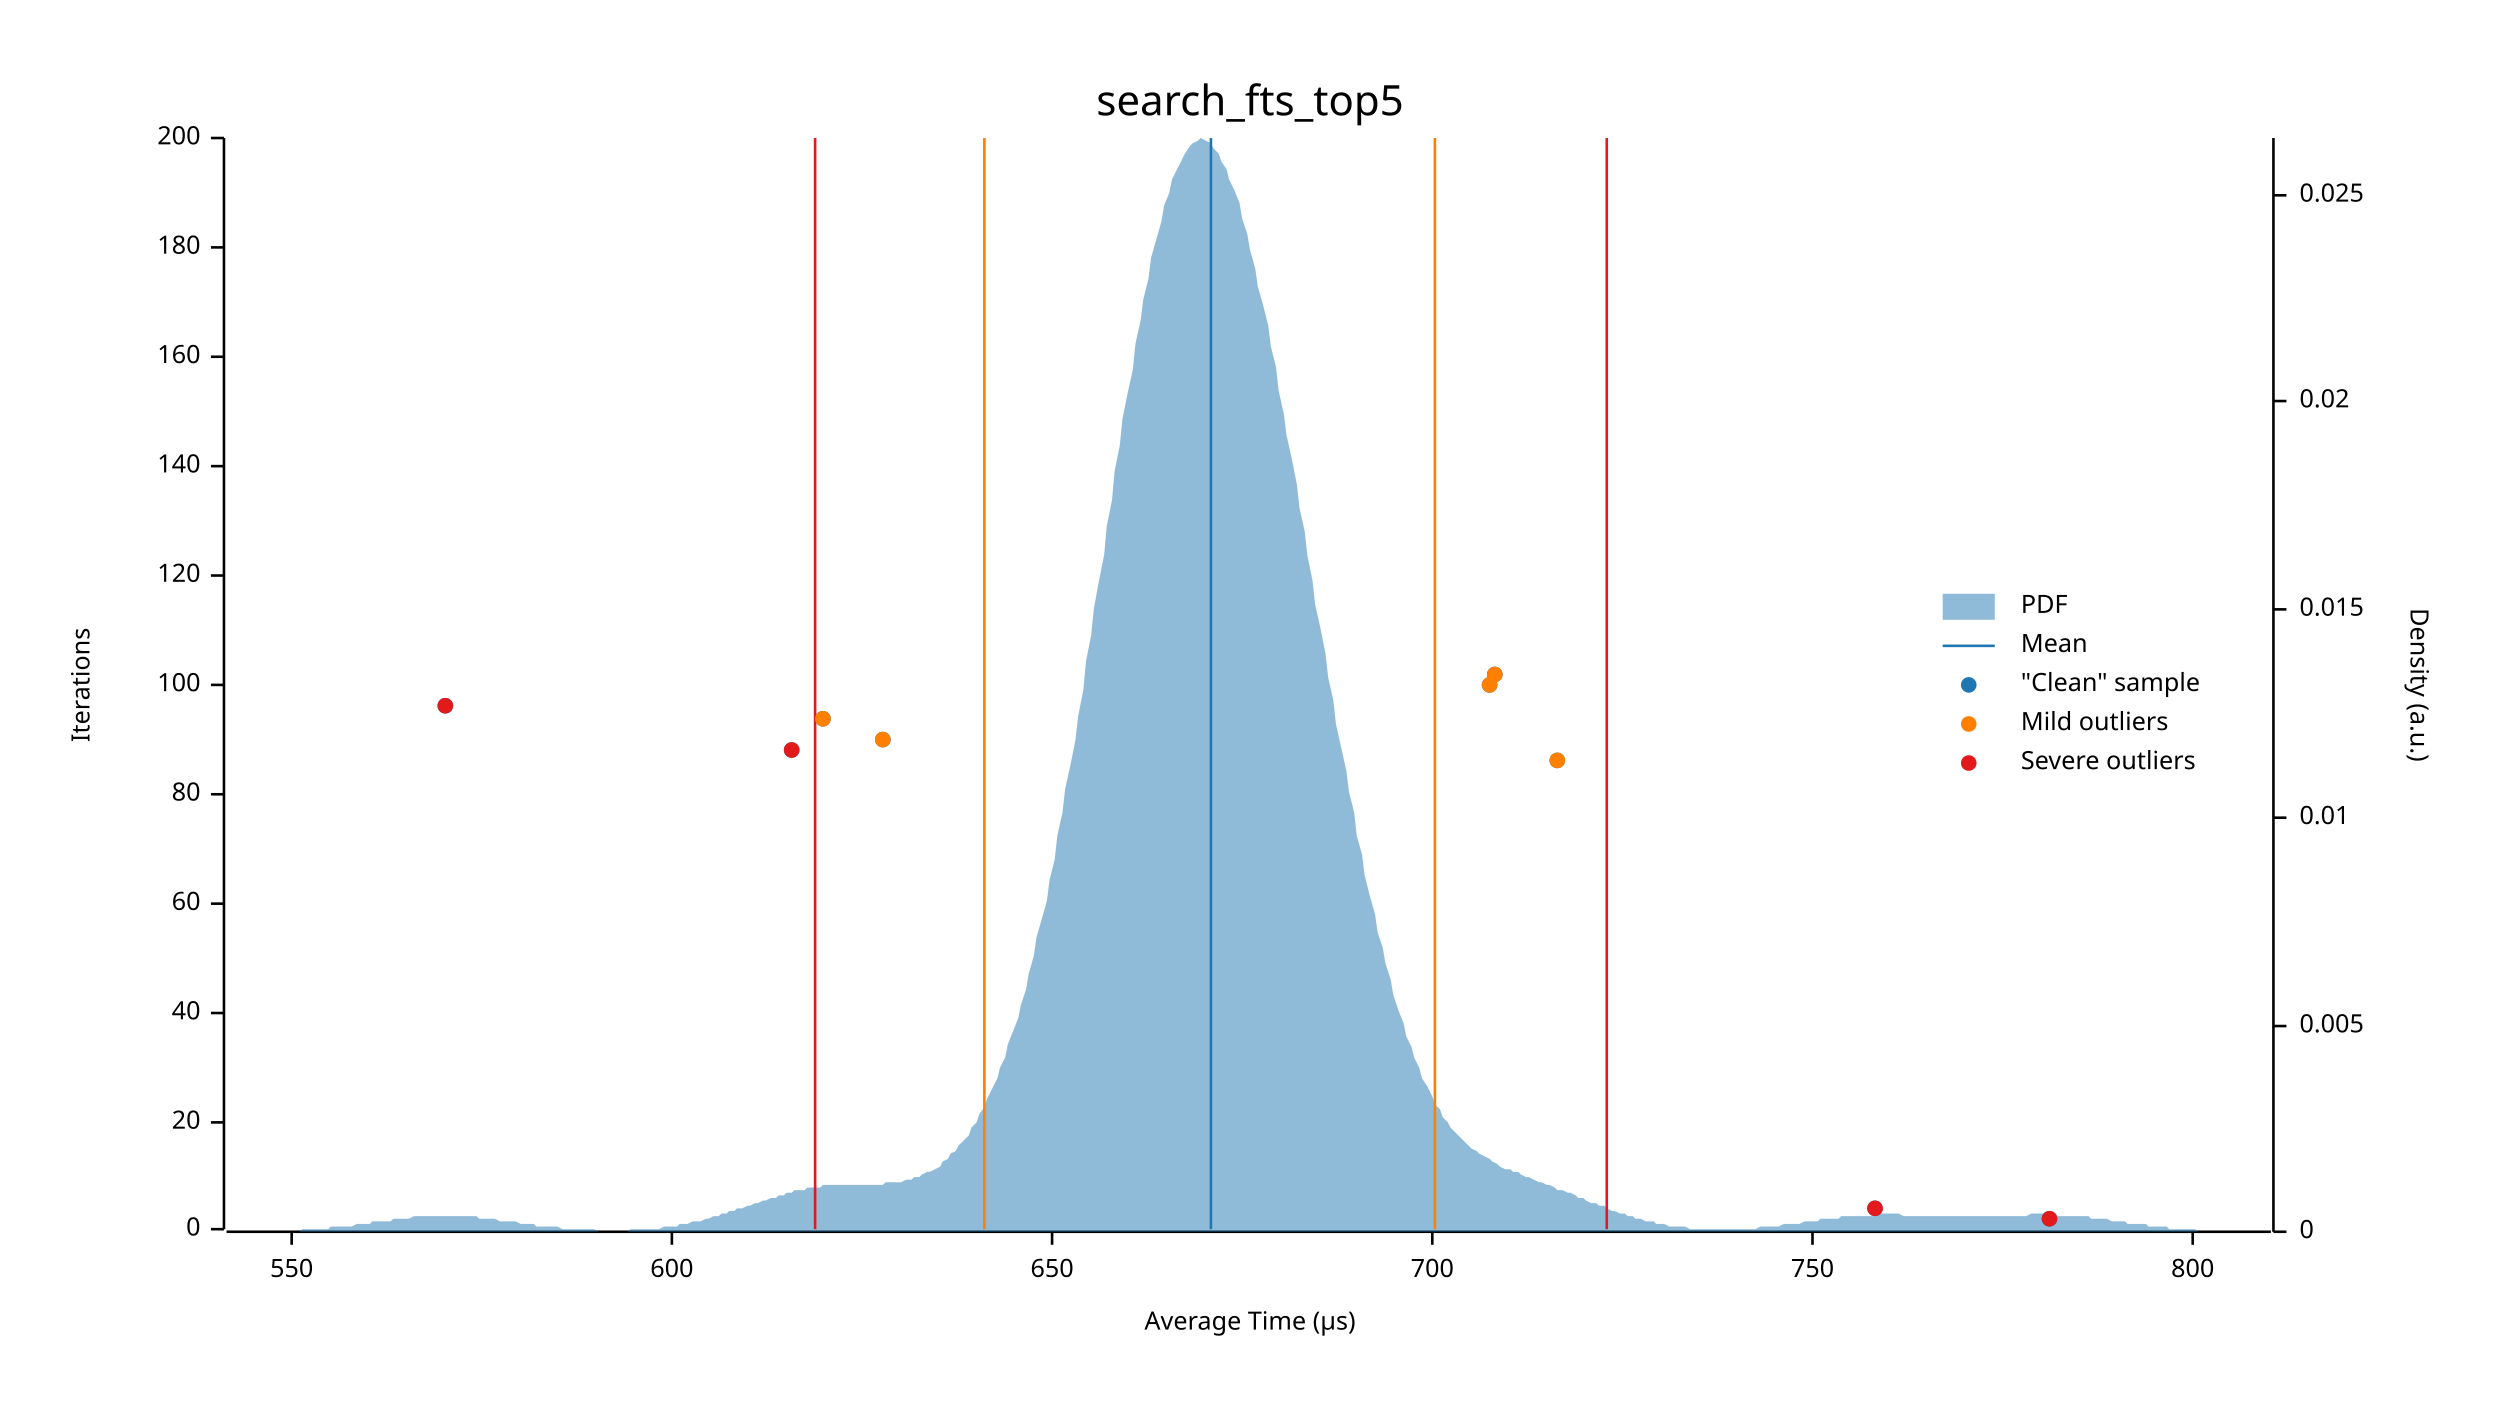
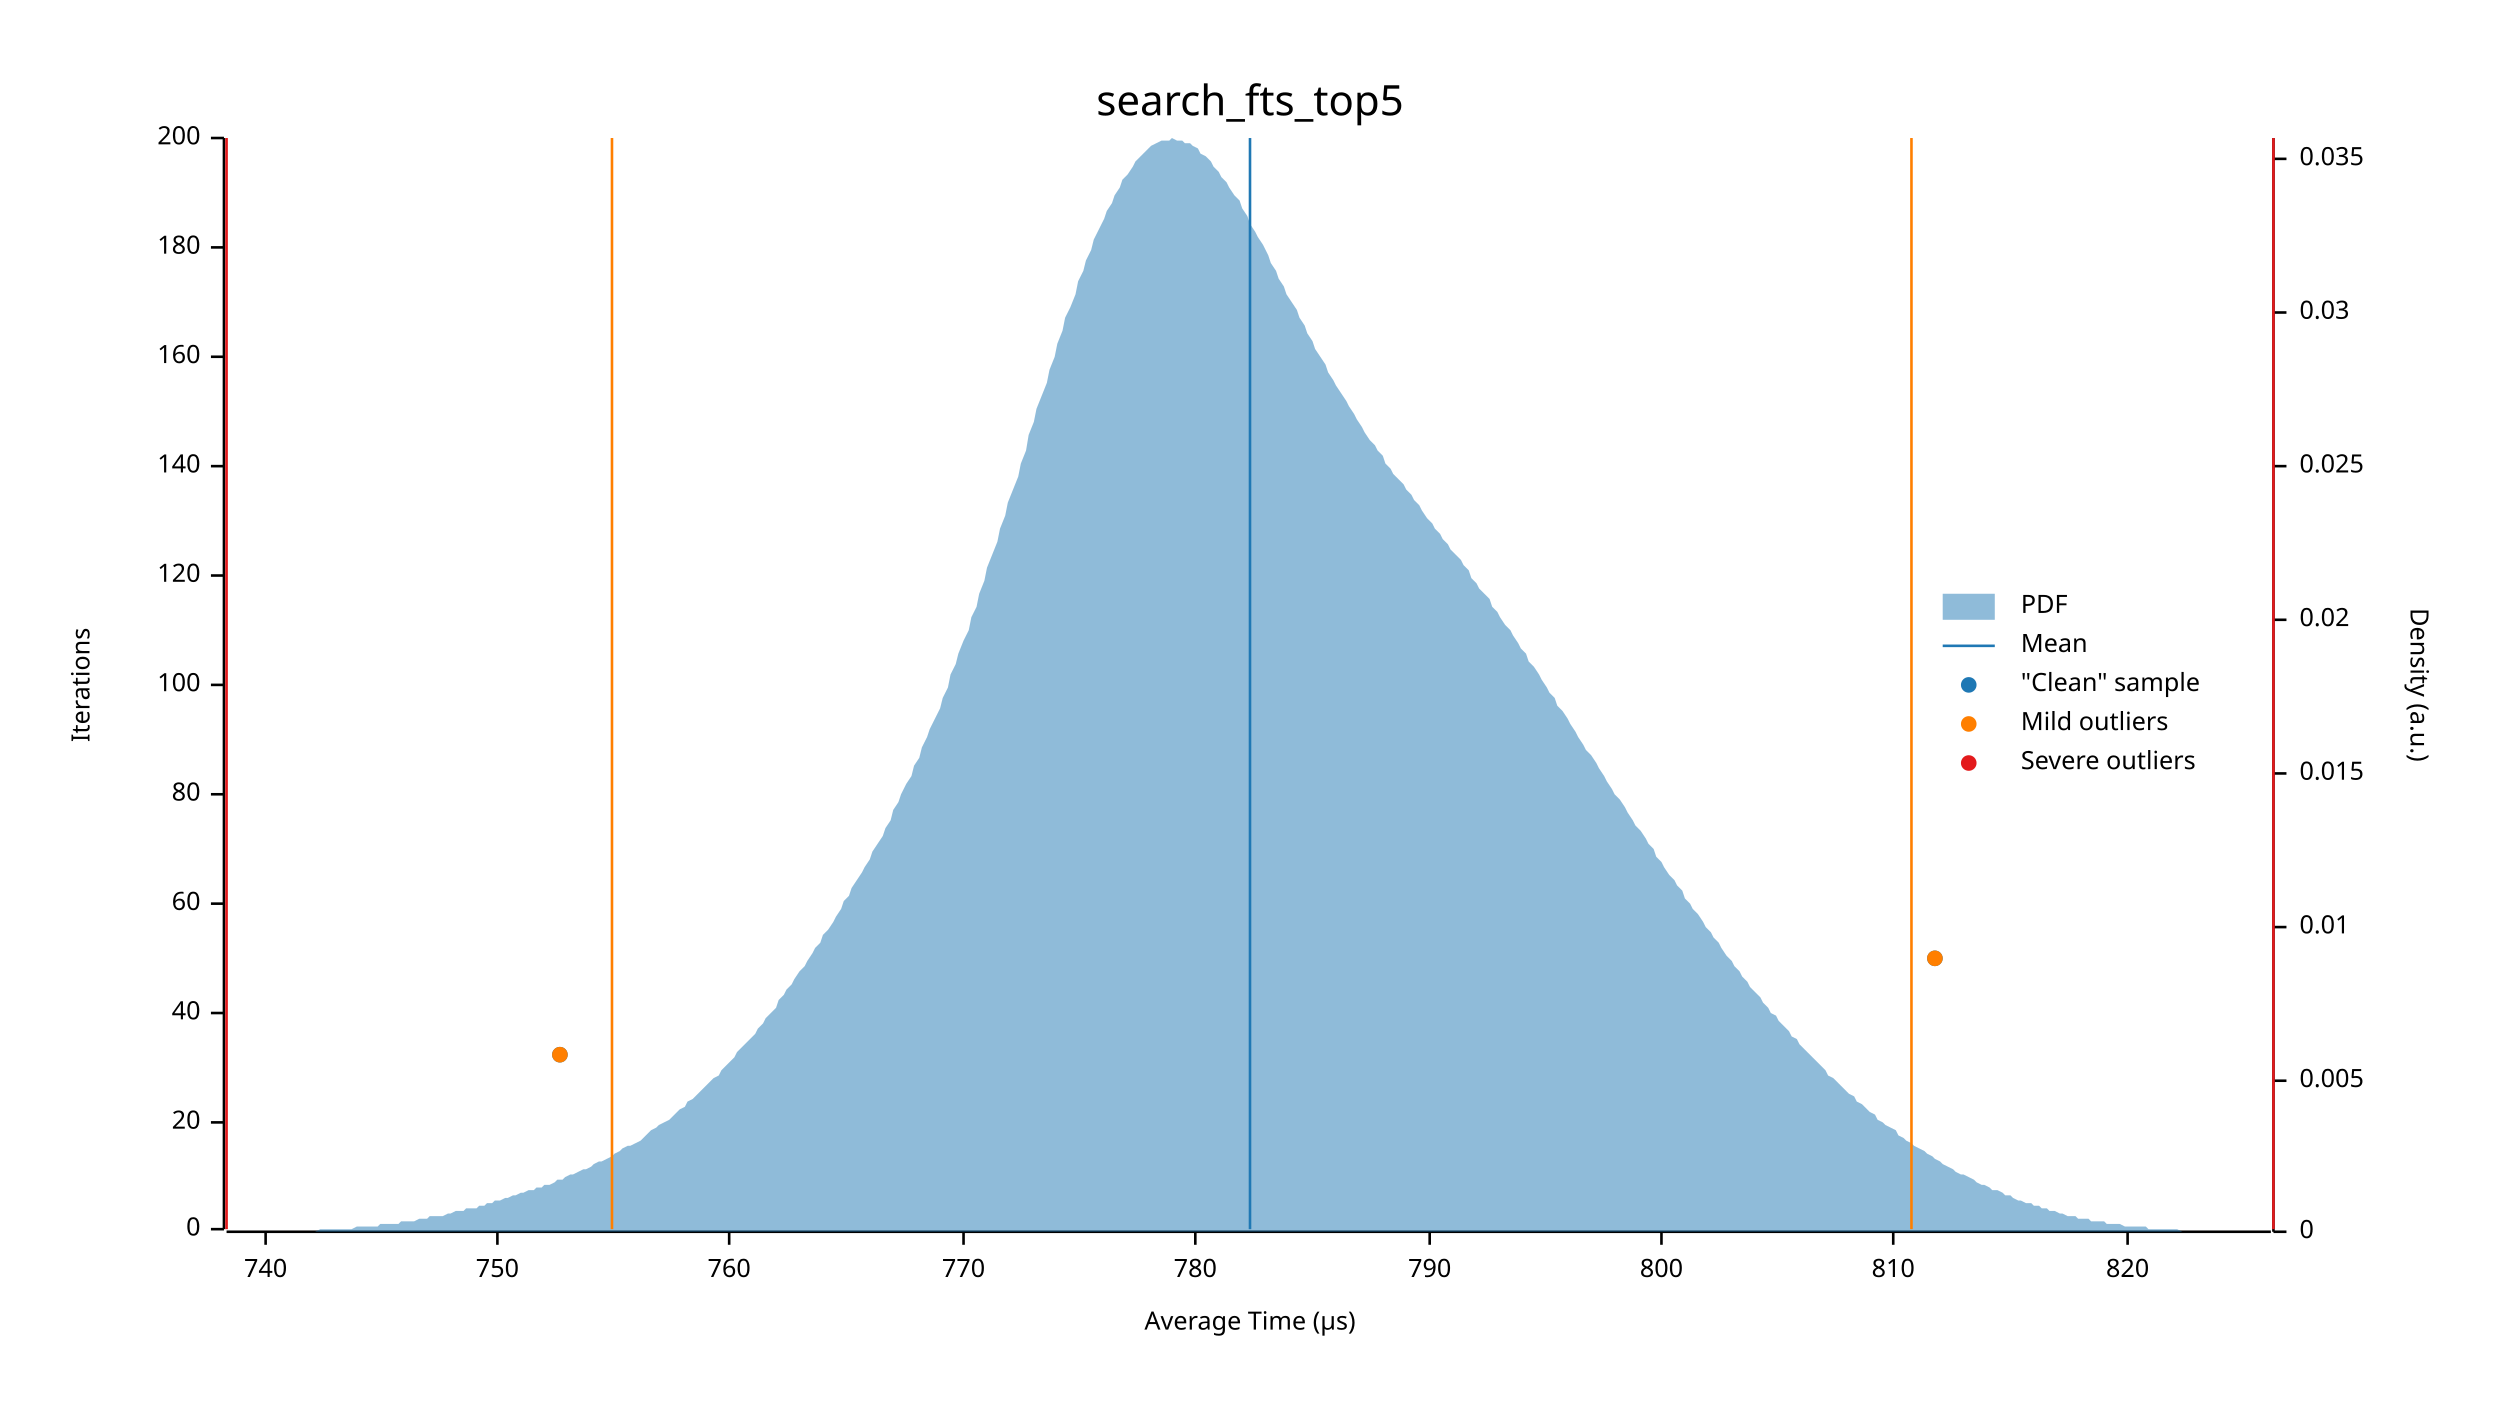
<svg xmlns="http://www.w3.org/2000/svg" width="960" height="540" viewBox="0 0 960 540">
  <text x="480" y="32" dy="0.76em" text-anchor="middle" font-family="sans-serif" font-size="16.129" opacity="1" fill="#000000">
search_fts_top5
</text>
  <text x="27" y="263" dy="0.76em" text-anchor="middle" font-family="sans-serif" font-size="9.677" opacity="1" fill="#000000" transform="rotate(270, 27, 263)">
Iterations
</text>
  <text x="480" y="513" dy="-0.5ex" text-anchor="middle" font-family="sans-serif" font-size="9.677" opacity="1" fill="#000000">
Average Time (µs)
</text>
  <polyline fill="none" opacity="1" stroke="#000000" stroke-width="1" points="86,53 86,472 " />
  <text x="77" y="472" dy="0.5ex" text-anchor="end" font-family="sans-serif" font-size="9.677" opacity="1" fill="#000000">
0
</text>
  <polyline fill="none" opacity="1" stroke="#000000" stroke-width="1" points="81,472 86,472 " />
  <text x="77" y="431" dy="0.5ex" text-anchor="end" font-family="sans-serif" font-size="9.677" opacity="1" fill="#000000">
20
</text>
  <polyline fill="none" opacity="1" stroke="#000000" stroke-width="1" points="81,431 86,431 " />
  <text x="77" y="389" dy="0.5ex" text-anchor="end" font-family="sans-serif" font-size="9.677" opacity="1" fill="#000000">
40
</text>
  <polyline fill="none" opacity="1" stroke="#000000" stroke-width="1" points="81,389 86,389 " />
  <text x="77" y="347" dy="0.5ex" text-anchor="end" font-family="sans-serif" font-size="9.677" opacity="1" fill="#000000">
60
</text>
  <polyline fill="none" opacity="1" stroke="#000000" stroke-width="1" points="81,347 86,347 " />
  <text x="77" y="305" dy="0.5ex" text-anchor="end" font-family="sans-serif" font-size="9.677" opacity="1" fill="#000000">
80
</text>
  <polyline fill="none" opacity="1" stroke="#000000" stroke-width="1" points="81,305 86,305 " />
  <text x="77" y="263" dy="0.5ex" text-anchor="end" font-family="sans-serif" font-size="9.677" opacity="1" fill="#000000">
100
</text>
  <polyline fill="none" opacity="1" stroke="#000000" stroke-width="1" points="81,263 86,263 " />
  <text x="77" y="221" dy="0.5ex" text-anchor="end" font-family="sans-serif" font-size="9.677" opacity="1" fill="#000000">
120
</text>
  <polyline fill="none" opacity="1" stroke="#000000" stroke-width="1" points="81,221 86,221 " />
  <text x="77" y="179" dy="0.5ex" text-anchor="end" font-family="sans-serif" font-size="9.677" opacity="1" fill="#000000">
140
</text>
  <polyline fill="none" opacity="1" stroke="#000000" stroke-width="1" points="81,179 86,179 " />
  <text x="77" y="137" dy="0.5ex" text-anchor="end" font-family="sans-serif" font-size="9.677" opacity="1" fill="#000000">
160
</text>
  <polyline fill="none" opacity="1" stroke="#000000" stroke-width="1" points="81,137 86,137 " />
  <text x="77" y="95" dy="0.5ex" text-anchor="end" font-family="sans-serif" font-size="9.677" opacity="1" fill="#000000">
180
</text>
  <polyline fill="none" opacity="1" stroke="#000000" stroke-width="1" points="81,95 86,95 " />
  <text x="77" y="53" dy="0.5ex" text-anchor="end" font-family="sans-serif" font-size="9.677" opacity="1" fill="#000000">
200
</text>
  <polyline fill="none" opacity="1" stroke="#000000" stroke-width="1" points="81,53 86,53 " />
  <polyline fill="none" opacity="1" stroke="#000000" stroke-width="1" points="87,473 872,473 " />
-   <text x="112" y="483" dy="0.76em" text-anchor="middle" font-family="sans-serif" font-size="9.677" opacity="1" fill="#000000">
- 550
+   <text x="102" y="483" dy="0.76em" text-anchor="middle" font-family="sans-serif" font-size="9.677" opacity="1" fill="#000000">
+ 740
</text>
-   <polyline fill="none" opacity="1" stroke="#000000" stroke-width="1" points="112,473 112,478 " />
-   <text x="258" y="483" dy="0.76em" text-anchor="middle" font-family="sans-serif" font-size="9.677" opacity="1" fill="#000000">
- 600
- </text>
-   <polyline fill="none" opacity="1" stroke="#000000" stroke-width="1" points="258,473 258,478 " />
-   <text x="404" y="483" dy="0.76em" text-anchor="middle" font-family="sans-serif" font-size="9.677" opacity="1" fill="#000000">
- 650
- </text>
-   <polyline fill="none" opacity="1" stroke="#000000" stroke-width="1" points="404,473 404,478 " />
-   <text x="550" y="483" dy="0.76em" text-anchor="middle" font-family="sans-serif" font-size="9.677" opacity="1" fill="#000000">
- 700
- </text>
-   <polyline fill="none" opacity="1" stroke="#000000" stroke-width="1" points="550,473 550,478 " />
-   <text x="696" y="483" dy="0.76em" text-anchor="middle" font-family="sans-serif" font-size="9.677" opacity="1" fill="#000000">
+   <polyline fill="none" opacity="1" stroke="#000000" stroke-width="1" points="102,473 102,478 " />
+   <text x="191" y="483" dy="0.76em" text-anchor="middle" font-family="sans-serif" font-size="9.677" opacity="1" fill="#000000">
750
</text>
-   <polyline fill="none" opacity="1" stroke="#000000" stroke-width="1" points="696,473 696,478 " />
-   <text x="842" y="483" dy="0.76em" text-anchor="middle" font-family="sans-serif" font-size="9.677" opacity="1" fill="#000000">
+   <polyline fill="none" opacity="1" stroke="#000000" stroke-width="1" points="191,473 191,478 " />
+   <text x="280" y="483" dy="0.76em" text-anchor="middle" font-family="sans-serif" font-size="9.677" opacity="1" fill="#000000">
+ 760
+ </text>
+   <polyline fill="none" opacity="1" stroke="#000000" stroke-width="1" points="280,473 280,478 " />
+   <text x="370" y="483" dy="0.76em" text-anchor="middle" font-family="sans-serif" font-size="9.677" opacity="1" fill="#000000">
+ 770
+ </text>
+   <polyline fill="none" opacity="1" stroke="#000000" stroke-width="1" points="370,473 370,478 " />
+   <text x="459" y="483" dy="0.76em" text-anchor="middle" font-family="sans-serif" font-size="9.677" opacity="1" fill="#000000">
+ 780
+ </text>
+   <polyline fill="none" opacity="1" stroke="#000000" stroke-width="1" points="459,473 459,478 " />
+   <text x="549" y="483" dy="0.76em" text-anchor="middle" font-family="sans-serif" font-size="9.677" opacity="1" fill="#000000">
+ 790
+ </text>
+   <polyline fill="none" opacity="1" stroke="#000000" stroke-width="1" points="549,473 549,478 " />
+   <text x="638" y="483" dy="0.76em" text-anchor="middle" font-family="sans-serif" font-size="9.677" opacity="1" fill="#000000">
800
</text>
-   <polyline fill="none" opacity="1" stroke="#000000" stroke-width="1" points="842,473 842,478 " />
+   <polyline fill="none" opacity="1" stroke="#000000" stroke-width="1" points="638,473 638,478 " />
+   <text x="727" y="483" dy="0.76em" text-anchor="middle" font-family="sans-serif" font-size="9.677" opacity="1" fill="#000000">
+ 810
+ </text>
+   <polyline fill="none" opacity="1" stroke="#000000" stroke-width="1" points="727,473 727,478 " />
+   <text x="817" y="483" dy="0.76em" text-anchor="middle" font-family="sans-serif" font-size="9.677" opacity="1" fill="#000000">
+ 820
+ </text>
+   <polyline fill="none" opacity="1" stroke="#000000" stroke-width="1" points="817,473 817,478 " />
  <text x="933" y="263" dy="0.76em" text-anchor="middle" font-family="sans-serif" font-size="9.677" opacity="1" fill="#000000" transform="rotate(90, 933, 263)">
Density (a.u.)
</text>
  <polyline fill="none" opacity="1" stroke="#000000" stroke-width="1" points="873,53 873,473 " />
  <text x="883" y="473" dy="0.5ex" text-anchor="start" font-family="sans-serif" font-size="9.677" opacity="1" fill="#000000">
0
</text>
  <polyline fill="none" opacity="1" stroke="#000000" stroke-width="1" points="873,473 878,473 " />
-   <text x="883" y="394" dy="0.5ex" text-anchor="start" font-family="sans-serif" font-size="9.677" opacity="1" fill="#000000">
+   <text x="883" y="415" dy="0.5ex" text-anchor="start" font-family="sans-serif" font-size="9.677" opacity="1" fill="#000000">
0.005
</text>
-   <polyline fill="none" opacity="1" stroke="#000000" stroke-width="1" points="873,394 878,394 " />
-   <text x="883" y="314" dy="0.5ex" text-anchor="start" font-family="sans-serif" font-size="9.677" opacity="1" fill="#000000">
+   <polyline fill="none" opacity="1" stroke="#000000" stroke-width="1" points="873,415 878,415 " />
+   <text x="883" y="356" dy="0.5ex" text-anchor="start" font-family="sans-serif" font-size="9.677" opacity="1" fill="#000000">
0.01
</text>
-   <polyline fill="none" opacity="1" stroke="#000000" stroke-width="1" points="873,314 878,314 " />
-   <text x="883" y="234" dy="0.5ex" text-anchor="start" font-family="sans-serif" font-size="9.677" opacity="1" fill="#000000">
+   <polyline fill="none" opacity="1" stroke="#000000" stroke-width="1" points="873,356 878,356 " />
+   <text x="883" y="297" dy="0.5ex" text-anchor="start" font-family="sans-serif" font-size="9.677" opacity="1" fill="#000000">
0.015
</text>
-   <polyline fill="none" opacity="1" stroke="#000000" stroke-width="1" points="873,234 878,234 " />
-   <text x="883" y="154" dy="0.5ex" text-anchor="start" font-family="sans-serif" font-size="9.677" opacity="1" fill="#000000">
+   <polyline fill="none" opacity="1" stroke="#000000" stroke-width="1" points="873,297 878,297 " />
+   <text x="883" y="238" dy="0.5ex" text-anchor="start" font-family="sans-serif" font-size="9.677" opacity="1" fill="#000000">
0.02
</text>
-   <polyline fill="none" opacity="1" stroke="#000000" stroke-width="1" points="873,154 878,154 " />
-   <text x="883" y="75" dy="0.5ex" text-anchor="start" font-family="sans-serif" font-size="9.677" opacity="1" fill="#000000">
+   <polyline fill="none" opacity="1" stroke="#000000" stroke-width="1" points="873,238 878,238 " />
+   <text x="883" y="179" dy="0.5ex" text-anchor="start" font-family="sans-serif" font-size="9.677" opacity="1" fill="#000000">
0.025
</text>
-   <polyline fill="none" opacity="1" stroke="#000000" stroke-width="1" points="873,75 878,75 " />
-   <polygon opacity="0.5" fill="#1F78B4" points="87,473 88,473 90,473 91,473 93,473 94,473 96,473 98,473 99,473 101,473 102,473 104,473 105,473 107,473 109,473 110,473 112,473 113,473 115,473 116,472 118,472 120,472 121,472 123,472 124,472 126,472 127,471 129,471 131,471 132,471 134,471 135,471 137,470 138,470 140,470 142,470 143,469 145,469 146,469 148,469 150,469 151,468 153,468 154,468 156,468 157,468 159,467 161,467 162,467 164,467 165,467 167,467 168,467 170,467 172,467 173,467 175,467 176,467 178,467 179,467 181,467 183,467 184,468 186,468 187,468 189,468 190,468 192,469 194,469 195,469 197,469 198,469 200,470 201,470 203,470 205,470 206,471 208,471 209,471 211,471 213,471 214,471 216,472 217,472 219,472 220,472 222,472 224,472 225,472 227,472 228,472 230,473 231,473 233,473 235,473 236,473 238,473 239,473 241,473 242,472 244,472 246,472 247,472 249,472 250,472 252,472 253,472 255,471 257,471 258,471 260,471 261,470 263,470 264,470 266,469 268,469 269,469 271,468 272,468 274,467 276,467 277,466 279,466 280,465 282,465 283,464 285,464 287,463 288,463 290,462 291,462 293,461 294,461 296,460 298,460 299,459 301,459 302,458 304,458 305,457 307,457 309,457 310,456 312,456 313,456 315,456 316,455 318,455 320,455 321,455 323,455 324,455 326,455 327,455 329,455 331,455 332,455 334,455 335,455 337,455 339,455 340,454 342,454 343,454 345,454 346,454 348,453 350,453 351,452 353,452 354,451 356,450 357,450 359,449 361,448 362,446 364,445 365,443 367,442 368,440 370,438 372,436 373,433 375,431 376,428 378,425 379,422 381,418 383,414 384,410 386,406 387,401 389,396 391,391 392,386 394,380 395,374 397,367 398,360 400,353 402,346 403,338 405,330 406,321 408,312 409,303 411,294 413,284 414,275 416,265 417,254 419,244 420,234 422,223 424,213 425,202 427,192 428,181 430,171 431,161 433,151 435,142 436,132 438,123 439,115 441,107 442,99 444,92 446,85 447,79 449,74 450,69 452,65 454,61 455,59 457,56 458,55 460,54 461,53 463,54 465,55 466,57 468,59 469,62 471,65 472,69 474,73 476,78 477,84 479,90 480,96 482,103 483,110 485,117 487,125 488,133 490,141 491,150 493,159 494,167 496,176 498,186 499,195 501,204 502,213 504,223 505,232 507,241 509,251 510,260 512,269 513,278 515,287 517,296 518,304 520,312 521,321 523,328 524,336 526,344 528,351 529,358 531,364 532,370 534,376 535,382 537,388 539,393 540,398 542,402 543,406 545,410 546,414 548,417 550,421 551,424 553,426 554,429 556,431 557,433 559,435 561,437 562,438 564,440 565,441 567,442 568,443 570,444 572,445 573,446 575,447 576,448 578,449 580,449 581,450 583,450 584,451 586,452 587,452 589,453 591,454 592,454 594,455 595,455 597,456 598,457 600,457 602,458 603,458 605,459 606,460 608,460 609,461 611,462 613,462 614,463 616,463 617,464 619,465 620,465 622,466 624,466 625,467 627,467 628,468 630,468 632,469 633,469 635,469 636,470 638,470 639,470 641,471 643,471 644,471 646,471 647,471 649,472 650,472 652,472 654,472 655,472 657,472 658,472 660,472 661,472 663,472 665,472 666,472 668,472 669,472 671,472 672,472 674,472 676,471 677,471 679,471 680,471 682,471 683,471 685,470 687,470 688,470 690,470 691,470 693,469 695,469 696,469 698,469 699,468 701,468 702,468 704,468 706,468 707,467 709,467 710,467 712,467 713,467 715,467 717,467 718,467 720,467 721,466 723,466 724,466 726,466 728,466 729,466 731,467 732,467 734,467 735,467 737,467 739,467 740,467 742,467 743,467 745,467 746,467 748,467 750,467 751,467 753,467 754,467 756,467 758,467 759,467 761,467 762,467 764,467 765,467 767,467 769,467 770,467 772,467 773,467 775,467 776,467 778,467 780,466 781,466 783,466 784,466 786,466 787,466 789,467 791,467 792,467 794,467 795,467 797,467 798,467 800,467 802,467 803,468 805,468 806,468 808,468 809,468 811,469 813,469 814,469 816,469 817,470 819,470 821,470 822,470 824,470 825,471 827,471 828,471 830,471 832,471 833,472 835,472 836,472 838,472 839,472 841,472 843,472 844,473 846,473 847,473 849,473 850,473 852,473 854,473 855,473 857,473 858,473 860,473 861,473 863,473 865,473 866,473 868,473 869,473 871,473 873,473 873,473 87,473 " />
-   <polyline fill="none" opacity="1" stroke="#1F78B4" stroke-width="1" points="465,472 465,53 " />
-   <polyline fill="none" opacity="1" stroke="#FF7F00" stroke-width="1" points="378,472 378,53 " />
-   <polyline fill="none" opacity="1" stroke="#FF7F00" stroke-width="1" points="551,472 551,53 " />
-   <polyline fill="none" opacity="1" stroke="#E31A1C" stroke-width="1" points="313,472 313,53 " />
-   <polyline fill="none" opacity="1" stroke="#E31A1C" stroke-width="1" points="617,472 617,53 " />
-   <circle cx="787" cy="468" r="3" opacity="1" fill="#1F78B4" stroke="none" stroke-width="1" />
-   <circle cx="720" cy="464" r="3" opacity="1" fill="#1F78B4" stroke="none" stroke-width="1" />
-   <circle cx="598" cy="292" r="3" opacity="1" fill="#1F78B4" stroke="none" stroke-width="1" />
-   <circle cx="304" cy="288" r="3" opacity="1" fill="#1F78B4" stroke="none" stroke-width="1" />
-   <circle cx="339" cy="284" r="3" opacity="1" fill="#1F78B4" stroke="none" stroke-width="1" />
-   <circle cx="316" cy="276" r="3" opacity="1" fill="#1F78B4" stroke="none" stroke-width="1" />
-   <circle cx="171" cy="271" r="3" opacity="1" fill="#1F78B4" stroke="none" stroke-width="1" />
-   <circle cx="572" cy="263" r="3" opacity="1" fill="#1F78B4" stroke="none" stroke-width="1" />
-   <circle cx="574" cy="259" r="3" opacity="1" fill="#1F78B4" stroke="none" stroke-width="1" />
-   <circle cx="598" cy="292" r="3" opacity="1" fill="#FF7F00" stroke="none" stroke-width="1" />
-   <circle cx="339" cy="284" r="3" opacity="1" fill="#FF7F00" stroke="none" stroke-width="1" />
-   <circle cx="316" cy="276" r="3" opacity="1" fill="#FF7F00" stroke="none" stroke-width="1" />
-   <circle cx="572" cy="263" r="3" opacity="1" fill="#FF7F00" stroke="none" stroke-width="1" />
-   <circle cx="574" cy="259" r="3" opacity="1" fill="#FF7F00" stroke="none" stroke-width="1" />
-   <circle cx="787" cy="468" r="3" opacity="1" fill="#E31A1C" stroke="none" stroke-width="1" />
-   <circle cx="720" cy="464" r="3" opacity="1" fill="#E31A1C" stroke="none" stroke-width="1" />
-   <circle cx="304" cy="288" r="3" opacity="1" fill="#E31A1C" stroke="none" stroke-width="1" />
-   <circle cx="171" cy="271" r="3" opacity="1" fill="#E31A1C" stroke="none" stroke-width="1" />
+   <polyline fill="none" opacity="1" stroke="#000000" stroke-width="1" points="873,179 878,179 " />
+   <text x="883" y="120" dy="0.5ex" text-anchor="start" font-family="sans-serif" font-size="9.677" opacity="1" fill="#000000">
+ 0.03
+ </text>
+   <polyline fill="none" opacity="1" stroke="#000000" stroke-width="1" points="873,120 878,120 " />
+   <text x="883" y="61" dy="0.5ex" text-anchor="start" font-family="sans-serif" font-size="9.677" opacity="1" fill="#000000">
+ 0.035
+ </text>
+   <polyline fill="none" opacity="1" stroke="#000000" stroke-width="1" points="873,61 878,61 " />
+   <polygon opacity="0.5" fill="#1F78B4" points="87,473 88,473 90,473 91,473 93,473 94,473 96,473 98,473 99,473 101,473 102,473 104,473 105,473 107,473 109,473 110,473 112,473 113,473 115,473 116,473 118,473 120,473 121,473 123,472 124,472 126,472 127,472 129,472 131,472 132,472 134,472 135,472 137,471 138,471 140,471 142,471 143,471 145,471 146,470 148,470 150,470 151,470 153,470 154,469 156,469 157,469 159,469 161,468 162,468 164,468 165,467 167,467 168,467 170,467 172,466 173,466 175,465 176,465 178,465 179,464 181,464 183,464 184,463 186,463 187,462 189,462 190,461 192,461 194,460 195,460 197,459 198,459 200,458 201,458 203,457 205,457 206,456 208,456 209,455 211,455 213,454 214,453 216,453 217,452 219,451 220,451 222,450 224,449 225,449 227,448 228,447 230,446 231,446 233,445 235,444 236,443 238,442 239,441 241,440 242,440 244,439 246,438 247,437 249,435 250,434 252,433 253,432 255,431 257,430 258,429 260,427 261,426 263,425 264,423 266,422 268,420 269,419 271,417 272,416 274,414 276,413 277,411 279,409 280,408 282,406 283,404 285,402 287,400 288,399 290,397 291,395 293,393 294,391 296,389 298,387 299,384 301,382 302,380 304,378 305,376 307,373 309,371 310,369 312,366 313,364 315,362 316,359 318,357 320,354 321,352 323,349 324,346 326,344 327,341 329,338 331,335 332,333 334,330 335,327 337,324 339,321 340,318 342,315 343,311 345,308 346,305 348,301 350,298 351,294 353,291 354,287 356,283 357,280 359,276 361,272 362,268 364,264 365,259 367,255 368,251 370,246 372,242 373,237 375,233 376,228 378,223 379,218 381,213 383,208 384,203 386,198 387,193 389,188 391,183 392,178 394,173 395,167 397,162 398,157 400,152 402,147 403,142 405,137 406,132 408,127 409,122 411,118 413,113 414,108 416,104 417,100 419,96 420,92 422,88 424,84 425,81 427,78 428,75 430,72 431,69 433,67 435,64 436,62 438,60 439,59 441,57 442,56 444,55 446,54 447,54 449,54 450,53 452,54 454,54 455,55 457,55 458,56 460,57 461,59 463,60 465,62 466,64 468,66 469,68 471,70 472,72 474,75 476,77 477,80 479,83 480,86 482,89 483,91 485,94 487,98 488,101 490,104 491,107 493,110 494,113 496,116 498,119 499,122 501,125 502,128 504,131 505,134 507,137 509,140 510,143 512,146 513,148 515,151 517,154 518,156 520,159 521,161 523,164 524,166 526,169 528,171 529,173 531,175 532,178 534,180 535,182 537,184 539,186 540,188 542,190 543,192 545,194 546,196 548,199 550,201 551,203 553,205 554,207 556,209 557,211 559,213 561,215 562,217 564,219 565,222 567,224 568,226 570,228 572,230 573,233 575,235 576,237 578,240 580,242 581,244 583,247 584,249 586,251 587,254 589,256 591,259 592,261 594,264 595,266 597,268 598,271 600,273 602,276 603,278 605,281 606,283 608,286 609,288 611,290 613,293 614,295 616,298 617,300 619,303 620,305 622,307 624,310 625,312 627,315 628,317 630,319 632,322 633,324 635,326 636,329 638,331 639,333 641,336 643,338 644,340 646,342 647,345 649,347 650,349 652,351 654,354 655,356 657,358 658,360 660,362 661,364 663,367 665,369 666,371 668,373 669,375 671,377 672,379 674,381 676,383 677,385 679,387 680,389 682,390 683,392 685,394 687,396 688,398 690,399 691,401 693,403 695,405 696,406 698,408 699,409 701,411 702,413 704,414 706,416 707,417 709,419 710,420 712,421 713,423 715,424 717,426 718,427 720,428 721,430 723,431 724,432 726,433 728,434 729,436 731,437 732,438 734,439 735,440 737,441 739,442 740,443 742,444 743,445 745,446 746,447 748,448 750,449 751,450 753,451 754,451 756,452 758,453 759,454 761,455 762,455 764,456 765,457 767,457 769,458 770,459 772,459 773,460 775,461 776,461 778,462 780,462 781,463 783,463 784,464 786,464 787,465 789,465 791,466 792,466 794,467 795,467 797,467 798,468 800,468 802,468 803,469 805,469 806,469 808,469 809,470 811,470 813,470 814,470 816,471 817,471 819,471 821,471 822,471 824,471 825,472 827,472 828,472 830,472 832,472 833,472 835,472 836,472 838,473 839,473 841,473 843,473 844,473 846,473 847,473 849,473 850,473 852,473 854,473 855,473 857,473 858,473 860,473 861,473 863,473 865,473 866,473 868,473 869,473 871,473 873,473 873,473 87,473 " />
+   <polyline fill="none" opacity="1" stroke="#1F78B4" stroke-width="1" points="480,472 480,53 " />
+   <polyline fill="none" opacity="1" stroke="#FF7F00" stroke-width="1" points="235,472 235,53 " />
+   <polyline fill="none" opacity="1" stroke="#FF7F00" stroke-width="1" points="734,472 734,53 " />
+   <polyline fill="none" opacity="1" stroke="#E31A1C" stroke-width="1" points="87,472 87,53 " />
+   <polyline fill="none" opacity="1" stroke="#E31A1C" stroke-width="1" points="873,472 873,53 " />
+   <circle cx="215" cy="405" r="3" opacity="1" fill="#1F78B4" stroke="none" stroke-width="1" />
+   <circle cx="743" cy="368" r="3" opacity="1" fill="#1F78B4" stroke="none" stroke-width="1" />
+   <circle cx="215" cy="405" r="3" opacity="1" fill="#FF7F00" stroke="none" stroke-width="1" />
+   <circle cx="743" cy="368" r="3" opacity="1" fill="#FF7F00" stroke="none" stroke-width="1" />
  <text x="776" y="228" dy="0.76em" text-anchor="start" font-family="sans-serif" font-size="9.677" opacity="1" fill="#000000">
PDF
</text>
  <text x="776" y="243" dy="0.76em" text-anchor="start" font-family="sans-serif" font-size="9.677" opacity="1" fill="#000000">
Mean
</text>
  <text x="776" y="258" dy="0.76em" text-anchor="start" font-family="sans-serif" font-size="9.677" opacity="1" fill="#000000">
"Clean" sample
</text>
  <text x="776" y="273" dy="0.76em" text-anchor="start" font-family="sans-serif" font-size="9.677" opacity="1" fill="#000000">
Mild outliers
</text>
  <text x="776" y="288" dy="0.76em" text-anchor="start" font-family="sans-serif" font-size="9.677" opacity="1" fill="#000000">
Severe outliers
</text>
  <rect x="746" y="228" width="20" height="10" opacity="0.5" fill="#1F78B4" stroke="none" />
  <polyline fill="none" opacity="1" stroke="#1F78B4" stroke-width="1" points="746,248 766,248 " />
  <circle cx="756" cy="263" r="3" opacity="1" fill="#1F78B4" stroke="none" stroke-width="1" />
  <circle cx="756" cy="278" r="3" opacity="1" fill="#FF7F00" stroke="none" stroke-width="1" />
  <circle cx="756" cy="293" r="3" opacity="1" fill="#E31A1C" stroke="none" stroke-width="1" />
</svg>
